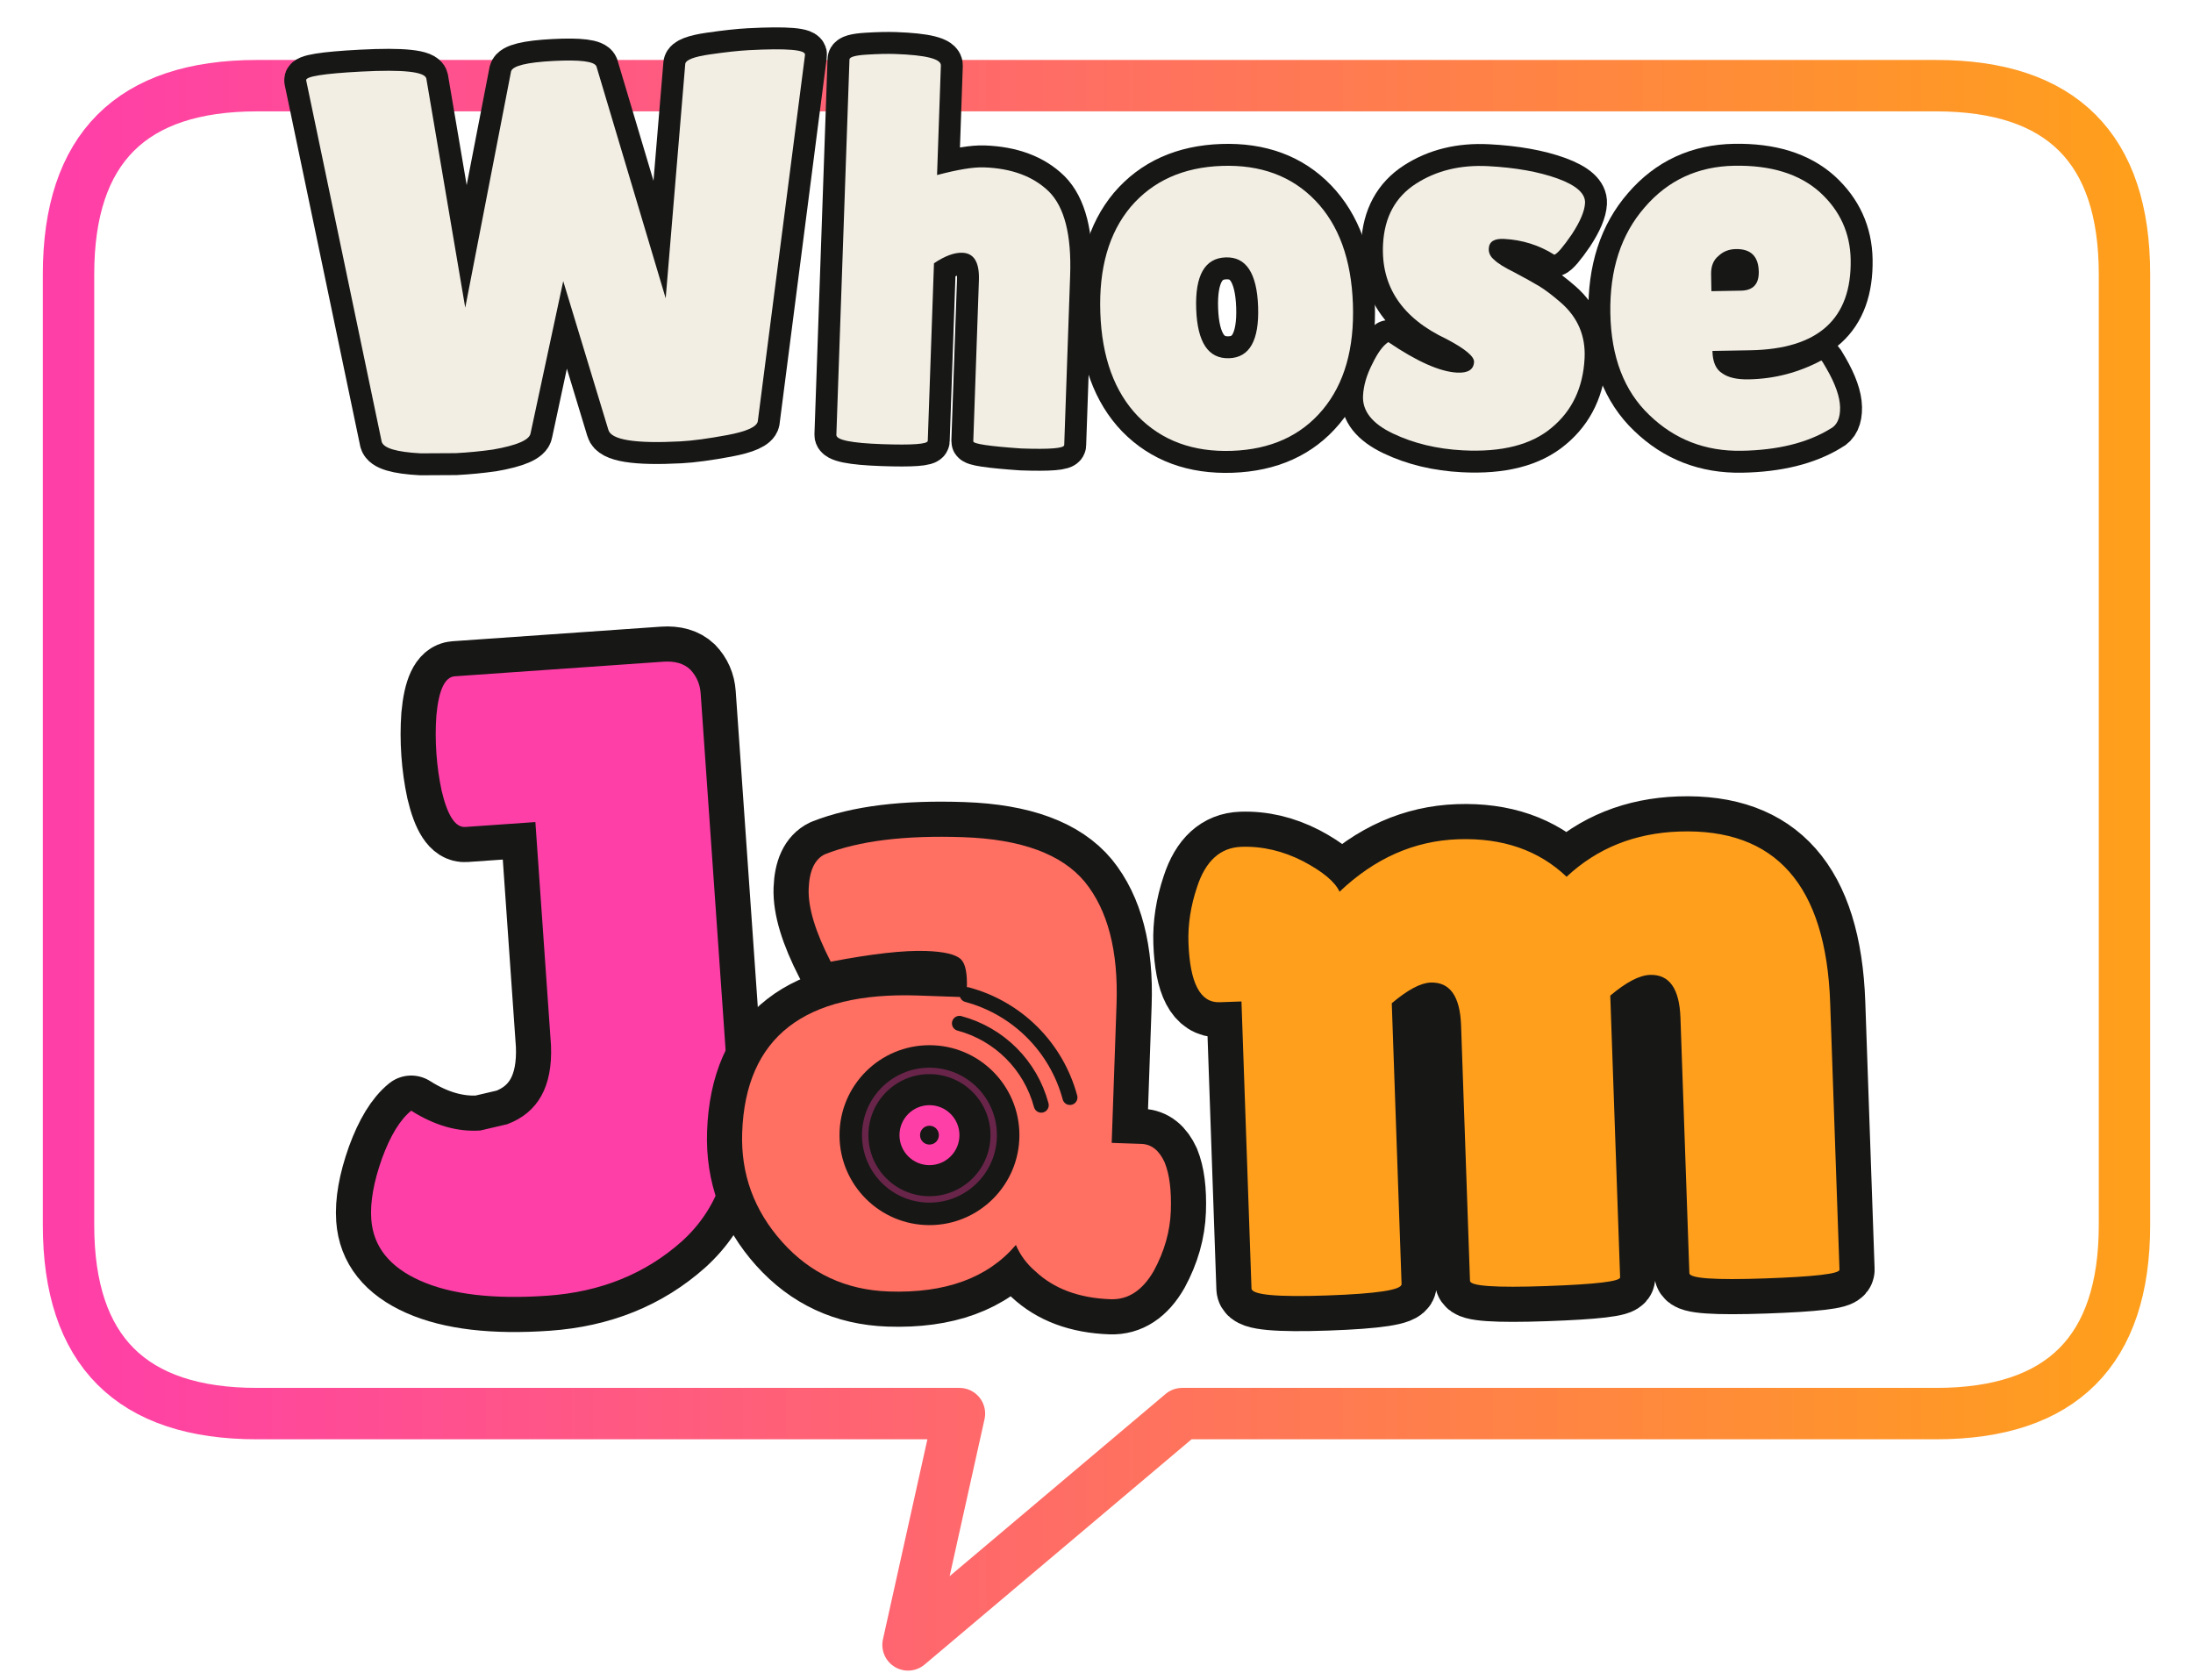
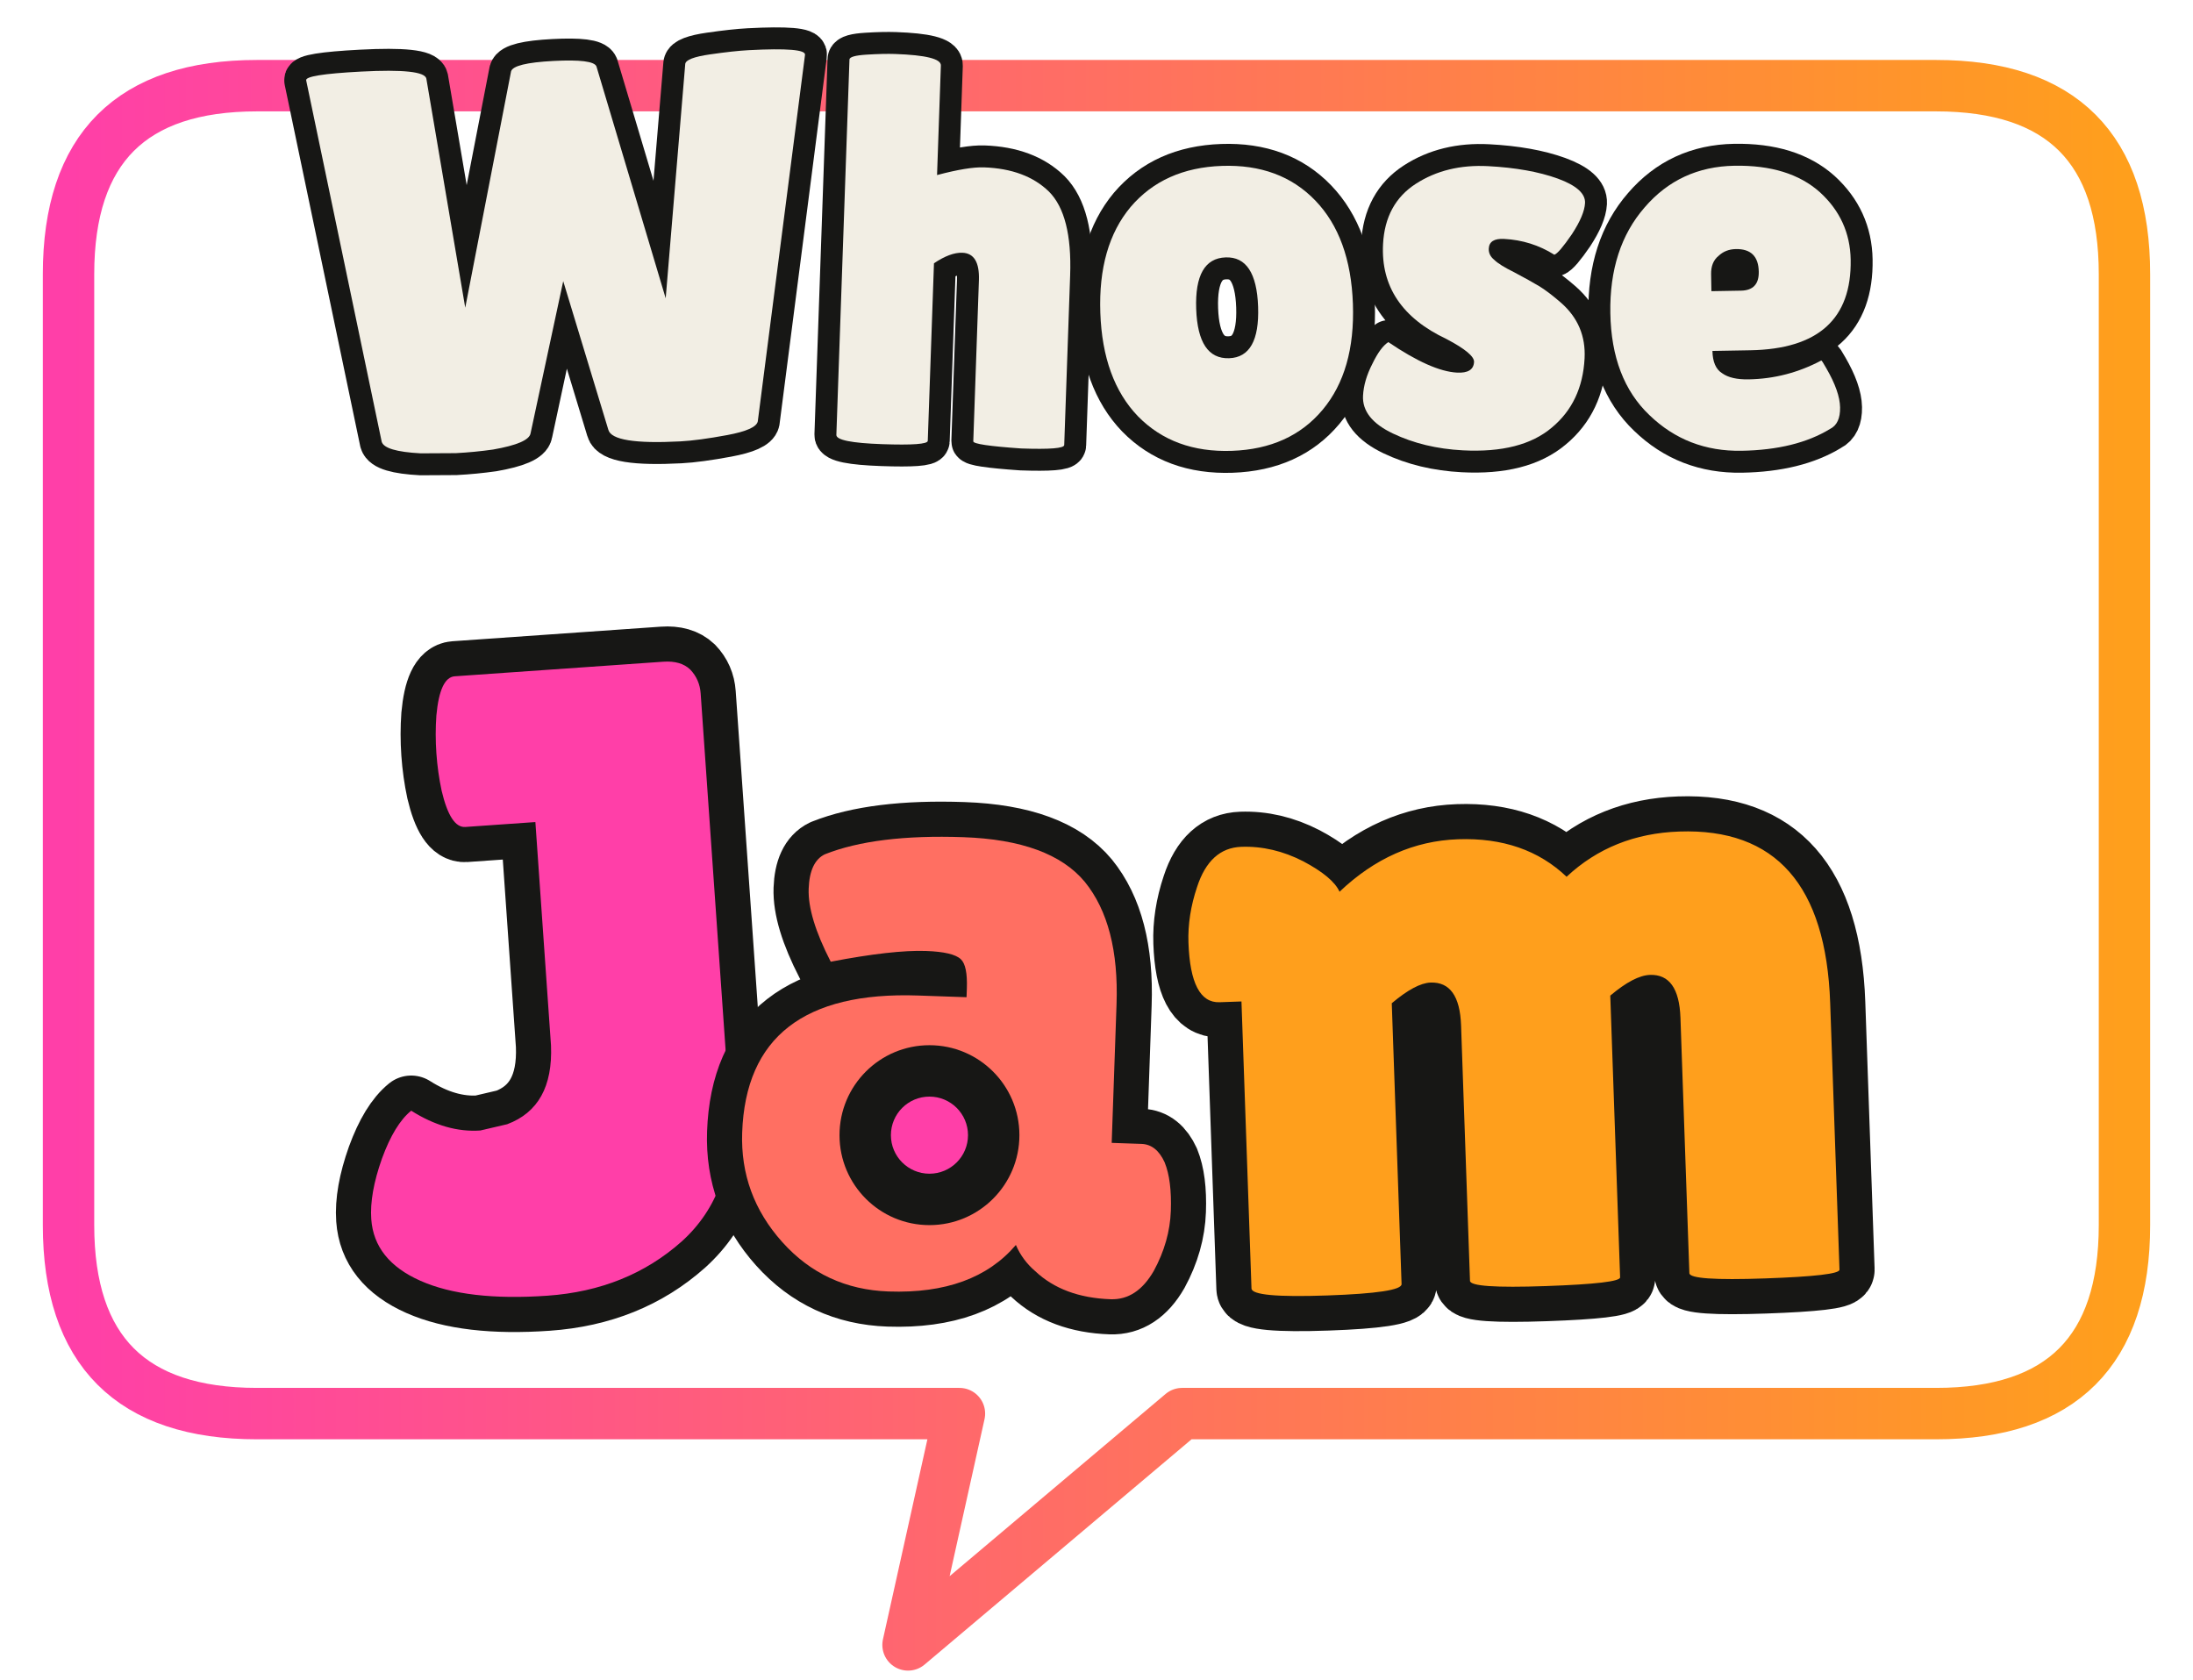
<svg xmlns="http://www.w3.org/2000/svg" viewBox="64 78 512 392" role="img" aria-label="Whose Jam">
  <defs>
    <linearGradient id="wj-grad" x1="80" y1="0" x2="560" y2="0" gradientUnits="userSpaceOnUse">
      <stop offset="0" stop-color="#ff3fa8" />
      <stop offset=".5" stop-color="#ff6f62" />
      <stop offset="1" stop-color="#ff9f1c" />
    </linearGradient>
  </defs>
  <g fill="none" stroke-linecap="round" stroke-width="12">
    <path d="M124 98H516Q560 98 560 142V364Q560 408 516 408H340L276 462L288 408H124Q80 408 80 364V142Q80 98 124 98Z" stroke="url(#wj-grad)" stroke-linejoin="round" />
  </g>
  <g style="paint-order:stroke" stroke="#171715" stroke-width="8" stroke-linejoin="round">
    <g transform="translate(135 182)" fill="#f2eee4">
      <g transform="rotate(-3 61.0 -44.8)">
        <path transform="scale(1.28)" d="M12.4-2.5L2.1-69Q1.8-70.1 12.2-70.1L12.2-70.1Q23.7-70.1 24-68.2L24-68.2L28.9-26.1L39.5-68.7Q40-70.2 47.3-70.2Q54.6-70.2 55.1-68.8L55.1-68.8L65.5-25.9L71.3-68.4Q71.5-69.5 75.9-69.9Q80.3-70.3 83-70.3L83-70.3Q93.5-70.3 93.2-68.9L93.2-68.9L81.1-2.6Q80.7-1.1 75.4-0.4Q70.1 0.3 66.8 0.3L66.8 0.3Q54.4 0.3 53.8-2.5L53.8-2.5L47-30L39.6-2.6Q39.2-0.8 32.6 0L32.6 0Q29.2 0.3 25.8 0.3L25.8 0.3L19.4 0Q12.8-0.7 12.4-2.5L12.4-2.5Z" />
      </g>
      <g transform="rotate(2 152.0 -44.8)">
        <path transform="translate(120 0) scale(1.28)" d="M21.2-33.1L21.2-0.7Q21.2 0.2 12.9 0.2Q4.5 0.2 4.5-1.2L4.5-1.2L4.5-69.7Q4.5-70.4 7.6-70.7Q10.7-71 12.8-71L12.8-71Q21.2-71 21.2-69.2L21.2-69.2L21.2-49.2Q26.8-50.9 29.7-50.9L29.7-50.9Q37.3-50.9 41.7-46.9Q46.1-42.8 46.1-31.8L46.1-31.8L46.1-0.8Q46.1 0.1 38.3 0.1L38.3 0.1Q29.5-0.2 29.5-0.9L29.5-0.9L29.5-30.3Q29.5-35.2 26.3-35.2L26.3-35.2Q24.1-35.2 21.2-33.1L21.2-33.1Z" />
      </g>
      <g transform="rotate(-2 214.9 -44.8)">
        <path transform="translate(182.1 0) scale(1.28)" d="M8.8-5.9Q2.6-12.8 2.6-25Q2.6-37.2 8.8-44.1Q15.1-51 25.7-51Q36.3-51 42.5-44.1Q48.7-37.2 48.7-25Q48.7-12.8 42.5-5.9Q36.3 1 25.7 1Q15.1 1 8.8-5.9ZM25.8-34.3Q20.1-34.3 20.1-25.1Q20.1-15.9 25.8-15.9Q31.4-15.9 31.4-25.1Q31.4-34.3 25.8-34.3Z" />
      </g>
      <g transform="rotate(3 274.6 -44.8)">
        <path transform="translate(245.8 0) scale(1.28)" d="M6.6-18L6.6-18Q14.7-13.1 19.4-13.1L19.4-13.1Q22.4-13.1 22.4-15.2L22.4-15.2Q22.4-16.7 17.2-19.1L17.2-19.1Q4.7-24.2 4.7-35.8L4.7-35.8Q4.7-43.2 10.1-47.1Q15.5-51 23.1-51Q30.6-51 35.9-49.4Q41.1-47.8 41.1-45.2L41.1-45.2Q41.1-43 39.0-39.4Q36.8-35.8 36-35.5L36-35.5Q31.7-37.9 26.7-37.9L26.7-37.9Q24-37.9 24-36L24-36Q24-34.8 25.1-34.0Q26.1-33.1 28.9-31.9Q31.7-30.6 33.6-29.6Q35.4-28.6 37.7-26.8L37.7-26.8Q42.5-23 42.5-16.9L42.5-16.9Q42.5-8.9 37.2-4.0Q31.9 1 21.2 1L21.2 1Q14.1 1 8.3-1.4Q2.5-3.8 2.5-8L2.5-8Q2.5-10.8 3.9-13.9Q5.2-17 6.6-18Z" />
      </g>
      <g transform="rotate(-1 332.5 -44.8)">
        <path transform="translate(301.4 0) scale(1.28)" d="M42.3-2.7L42.3-2.7Q36 1 26.1 1Q16.2 1 9.4-5.8Q2.6-12.5 2.6-24.5Q2.6-36.4 9.2-43.7Q15.7-51 25.7-51Q35.7-51 41.2-45.9Q46.6-40.8 46.6-33.5L46.6-33.5Q46.6-17.3 28-17.3L28-17.3L21.1-17.3Q21.1-14.3 22.8-13.2Q24.4-12 27.6-12L27.6-12Q34.6-12 40.9-15.2L40.9-15.2Q41-15.3 41.8-13.8L41.8-13.8Q44.2-9.5 44.2-6.6Q44.2-3.6 42.3-2.7ZM29.8-31.6L29.8-31.6Q29.8-35.8 25.7-35.8L25.7-35.8Q23.8-35.8 22.5-34.6Q21.1-33.5 21.1-31.3L21.1-31.3L21.1-28.2L26.5-28.2Q29.8-28.2 29.8-31.6Z" />
      </g>
    </g>
    <g transform="translate(145 378)">
      <g transform="rotate(-4 47.4 -71.8)">
        <path fill="#ff3fa8" transform="scale(2.05)" d="M0.9-9L0.9-9Q0.9-11.9 2.6-15.8Q4.3-19.6 6.3-21L6.3-21Q10.1-18.2 14-18.2L14-18.2L17.1-18.7Q22.5-20.3 22.7-27.3L22.7-27.3L22.7-52.8L14.7-52.8Q13-52.8 12.3-57.1L12.3-57.1Q12-59.2 12-61.4Q12-63.6 12.3-65.7L12.3-65.7Q13-70 14.7-70L14.7-70L38.5-70Q40.5-70 41.5-68.9Q42.5-67.7 42.5-66.1L42.5-66.1L42.5-18.9Q42.5-9.1 36.0-4Q29.4 1.1 20.3 1.1Q11.1 1.1 6-1.6Q0.9-4.3 0.9-9Z" />
      </g>
      <g transform="rotate(2 143.7 -71.8)">
        <path fill="#ff6f62" transform="translate(90.7 0) scale(2.05)" d="M10.8-36.3L10.8-36.3Q8-41.3 8-44.5Q8-47.6 9.7-48.5L9.7-48.5Q15.4-51 25.4-51Q35.3-51 39.4-46.4Q43.5-41.7 43.5-32.6L43.5-32.6L43.5-16.8L46.9-16.8Q48.6-16.8 49.6-14.8Q50.5-12.8 50.5-9.3Q50.5-5.8 48.8-2.4Q47 1 44 1L44 1Q38.6 1 35.3-1.9L35.3-1.9Q33.8-3.1 33-4.8L33-4.8Q28.4 1 18.7 1L18.7 1Q11.4 1 6.4-4.2Q1.4-9.4 1.4-16.5L1.4-16.5Q1.4-32.8 20.9-32.8L20.9-32.8L26.4-32.8L26.4-33.8Q26.4-36.4 25.6-37.1Q24.7-37.9 21.6-37.9L21.6-37.9Q17.8-37.9 10.8-36.3ZM18.8-17.9L18.8-17.9Q18.8-15.7 20-14.6Q21.2-13.4 23.1-13.4Q24.9-13.4 26.4-14.9L26.4-14.9L26.4-22.6L23.6-22.6Q18.8-22.6 18.8-17.9Z" />
      </g>
      <g transform="rotate(-2 273.5 -71.8)">
        <path fill="#ff9f1c" transform="translate(192.7 0) scale(2.05)" d="M49.8-32.6L49.8-0.5Q49.8 0.2 41.3 0.2Q32.7 0.2 32.7-0.7L32.7-0.7L32.7-29.8Q32.7-34.8 29.4-34.8L29.4-34.8Q27.7-34.8 24.9-32.6L24.9-32.6L24.9-0.6Q24.9 0.4 16.4 0.4Q7.8 0.4 7.8-0.7L7.8-0.7L7.8-33.4L5.3-33.4Q2-33.4 2-40.3L2-40.3Q2-43.4 3.2-46.6L3.2-46.6Q4.8-51 8.4-51Q12-51 15.4-49.1Q18.7-47.2 19.4-45.5L19.4-45.5Q25.6-51 33.1-51Q40.7-51 45.3-46.3L45.3-46.3Q50.7-51 58.3-51L58.3-51Q74.8-51 74.8-30.9L74.8-30.9L74.8-0.5Q74.8 0.2 66.3 0.2Q57.7 0.2 57.7-0.7L57.7-0.7L57.7-29.8Q57.7-34.8 54.4-34.8L54.4-34.8Q52.6-34.8 49.8-32.6L49.8-32.6Z" />
      </g>
    </g>
  </g>
  <g transform="translate(281 343)">
    <circle r="21" fill="#171715" />
-     <circle r="15" fill="none" stroke="#ff3fa8" stroke-opacity=".35" stroke-width="1.5" />
-     <circle r="7" fill="#ff3fa8" />
-     <circle r="2.2" fill="#171715" />
-     <g fill="none" stroke="#171715" stroke-width="3.5" stroke-linecap="round">
-       <path d="M7.0 -26.1A27 27 0 0 1 26.1 -7.0" />
-       <path d="M8.8 -32.8A34 34 0 0 1 32.8 -8.8" />
-     </g>
+     <circle r="9" fill="#ff3fa8" />
  </g>
</svg>
